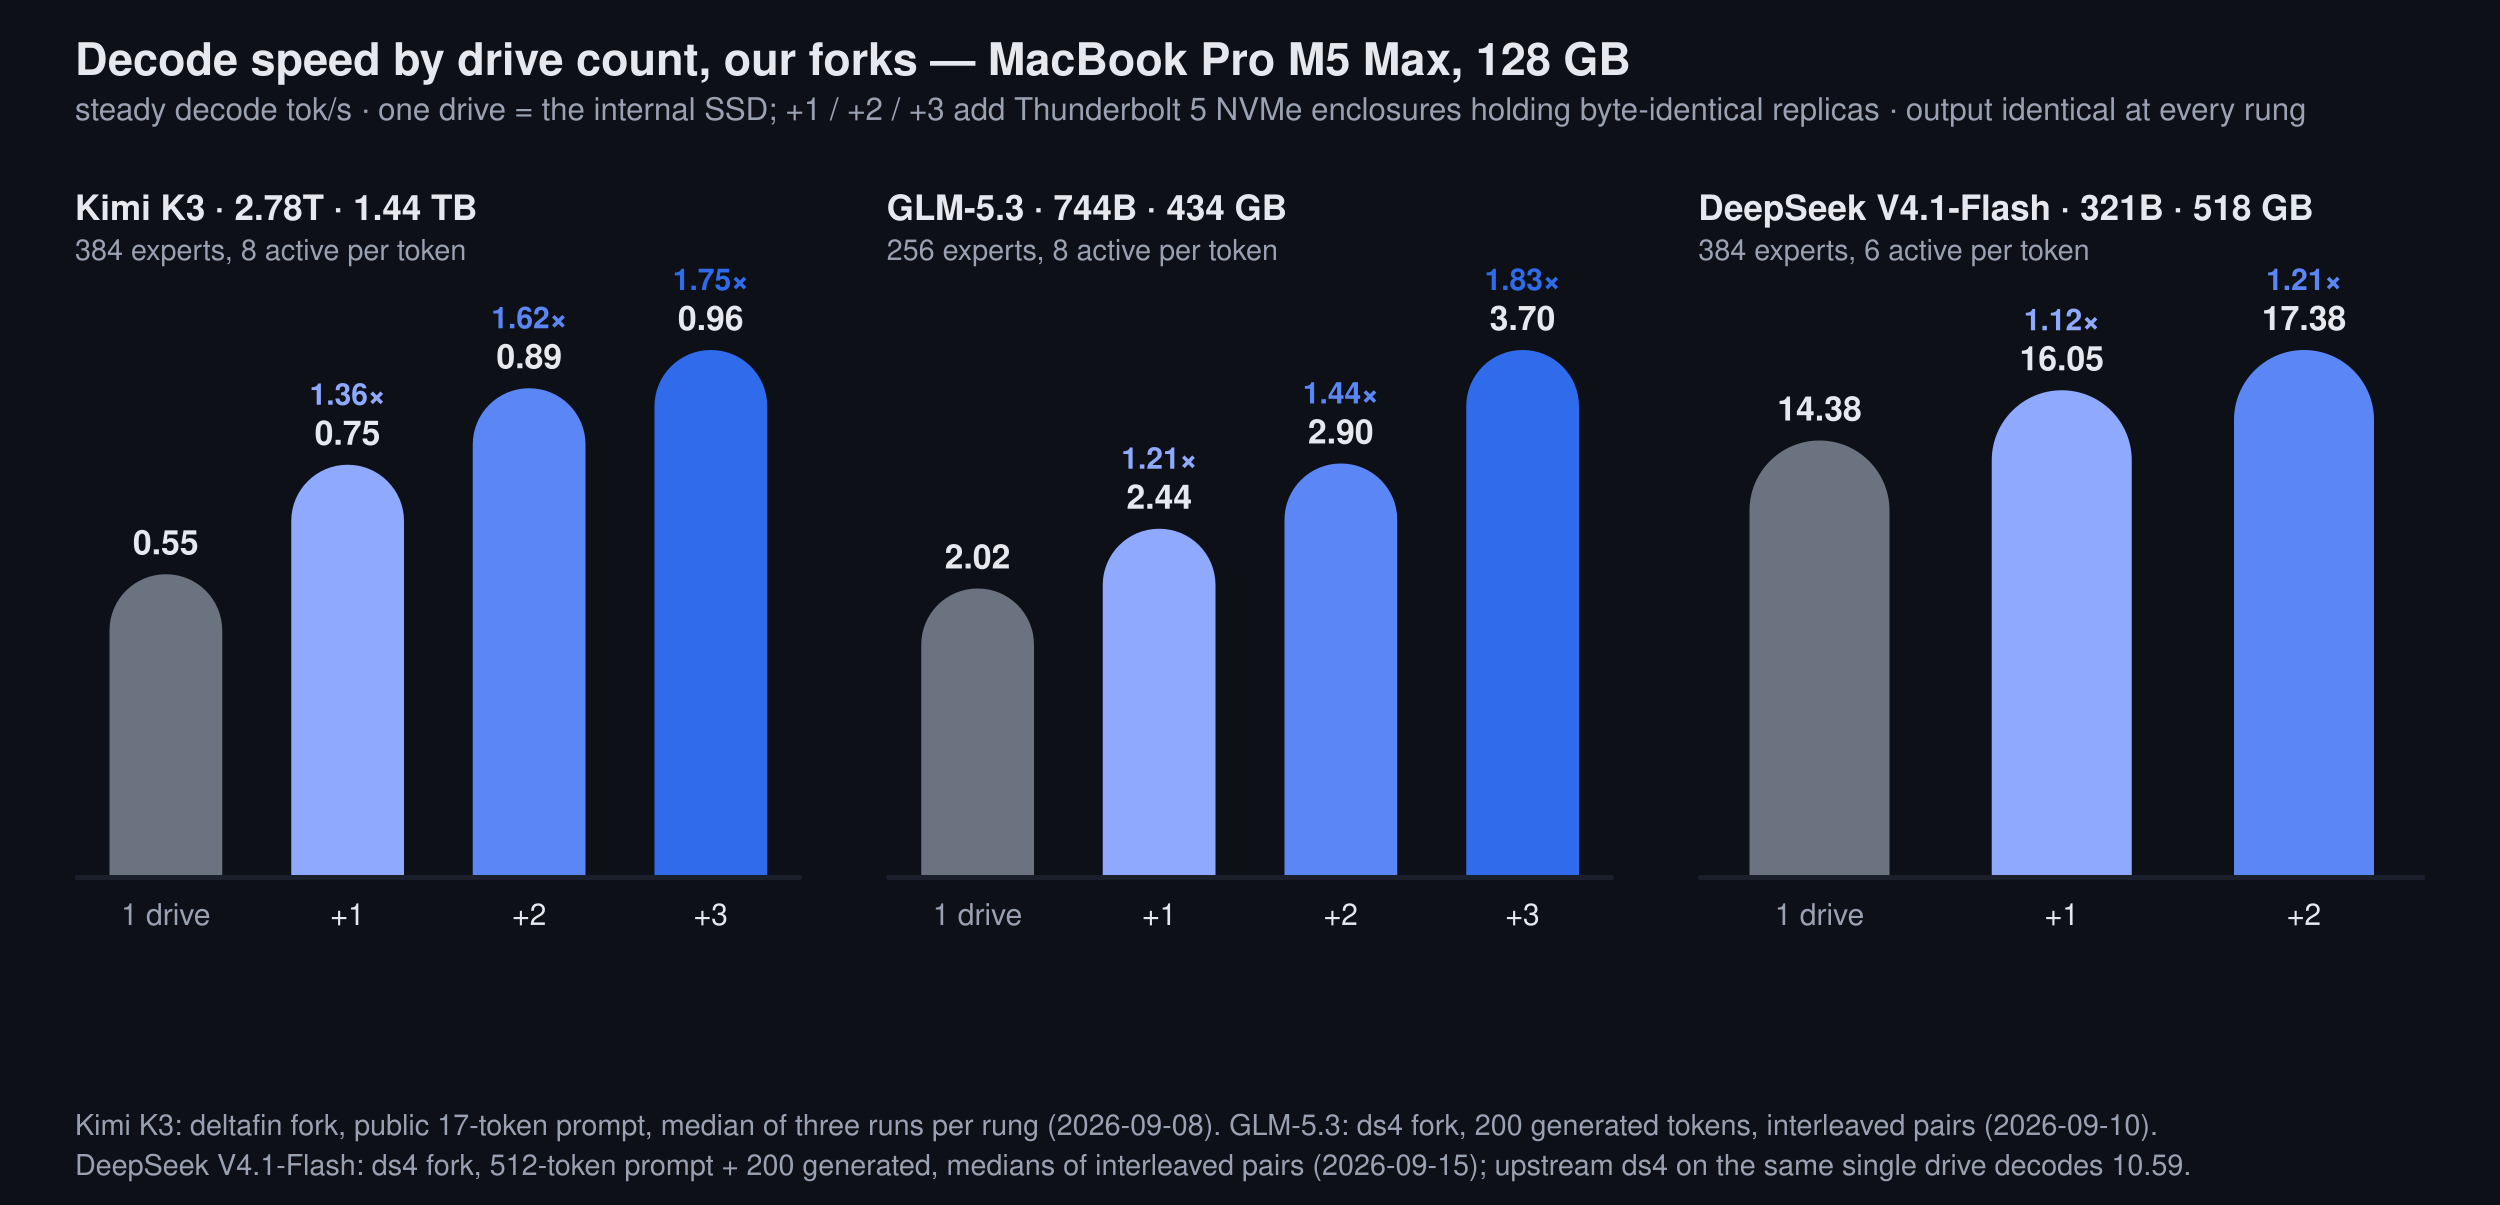
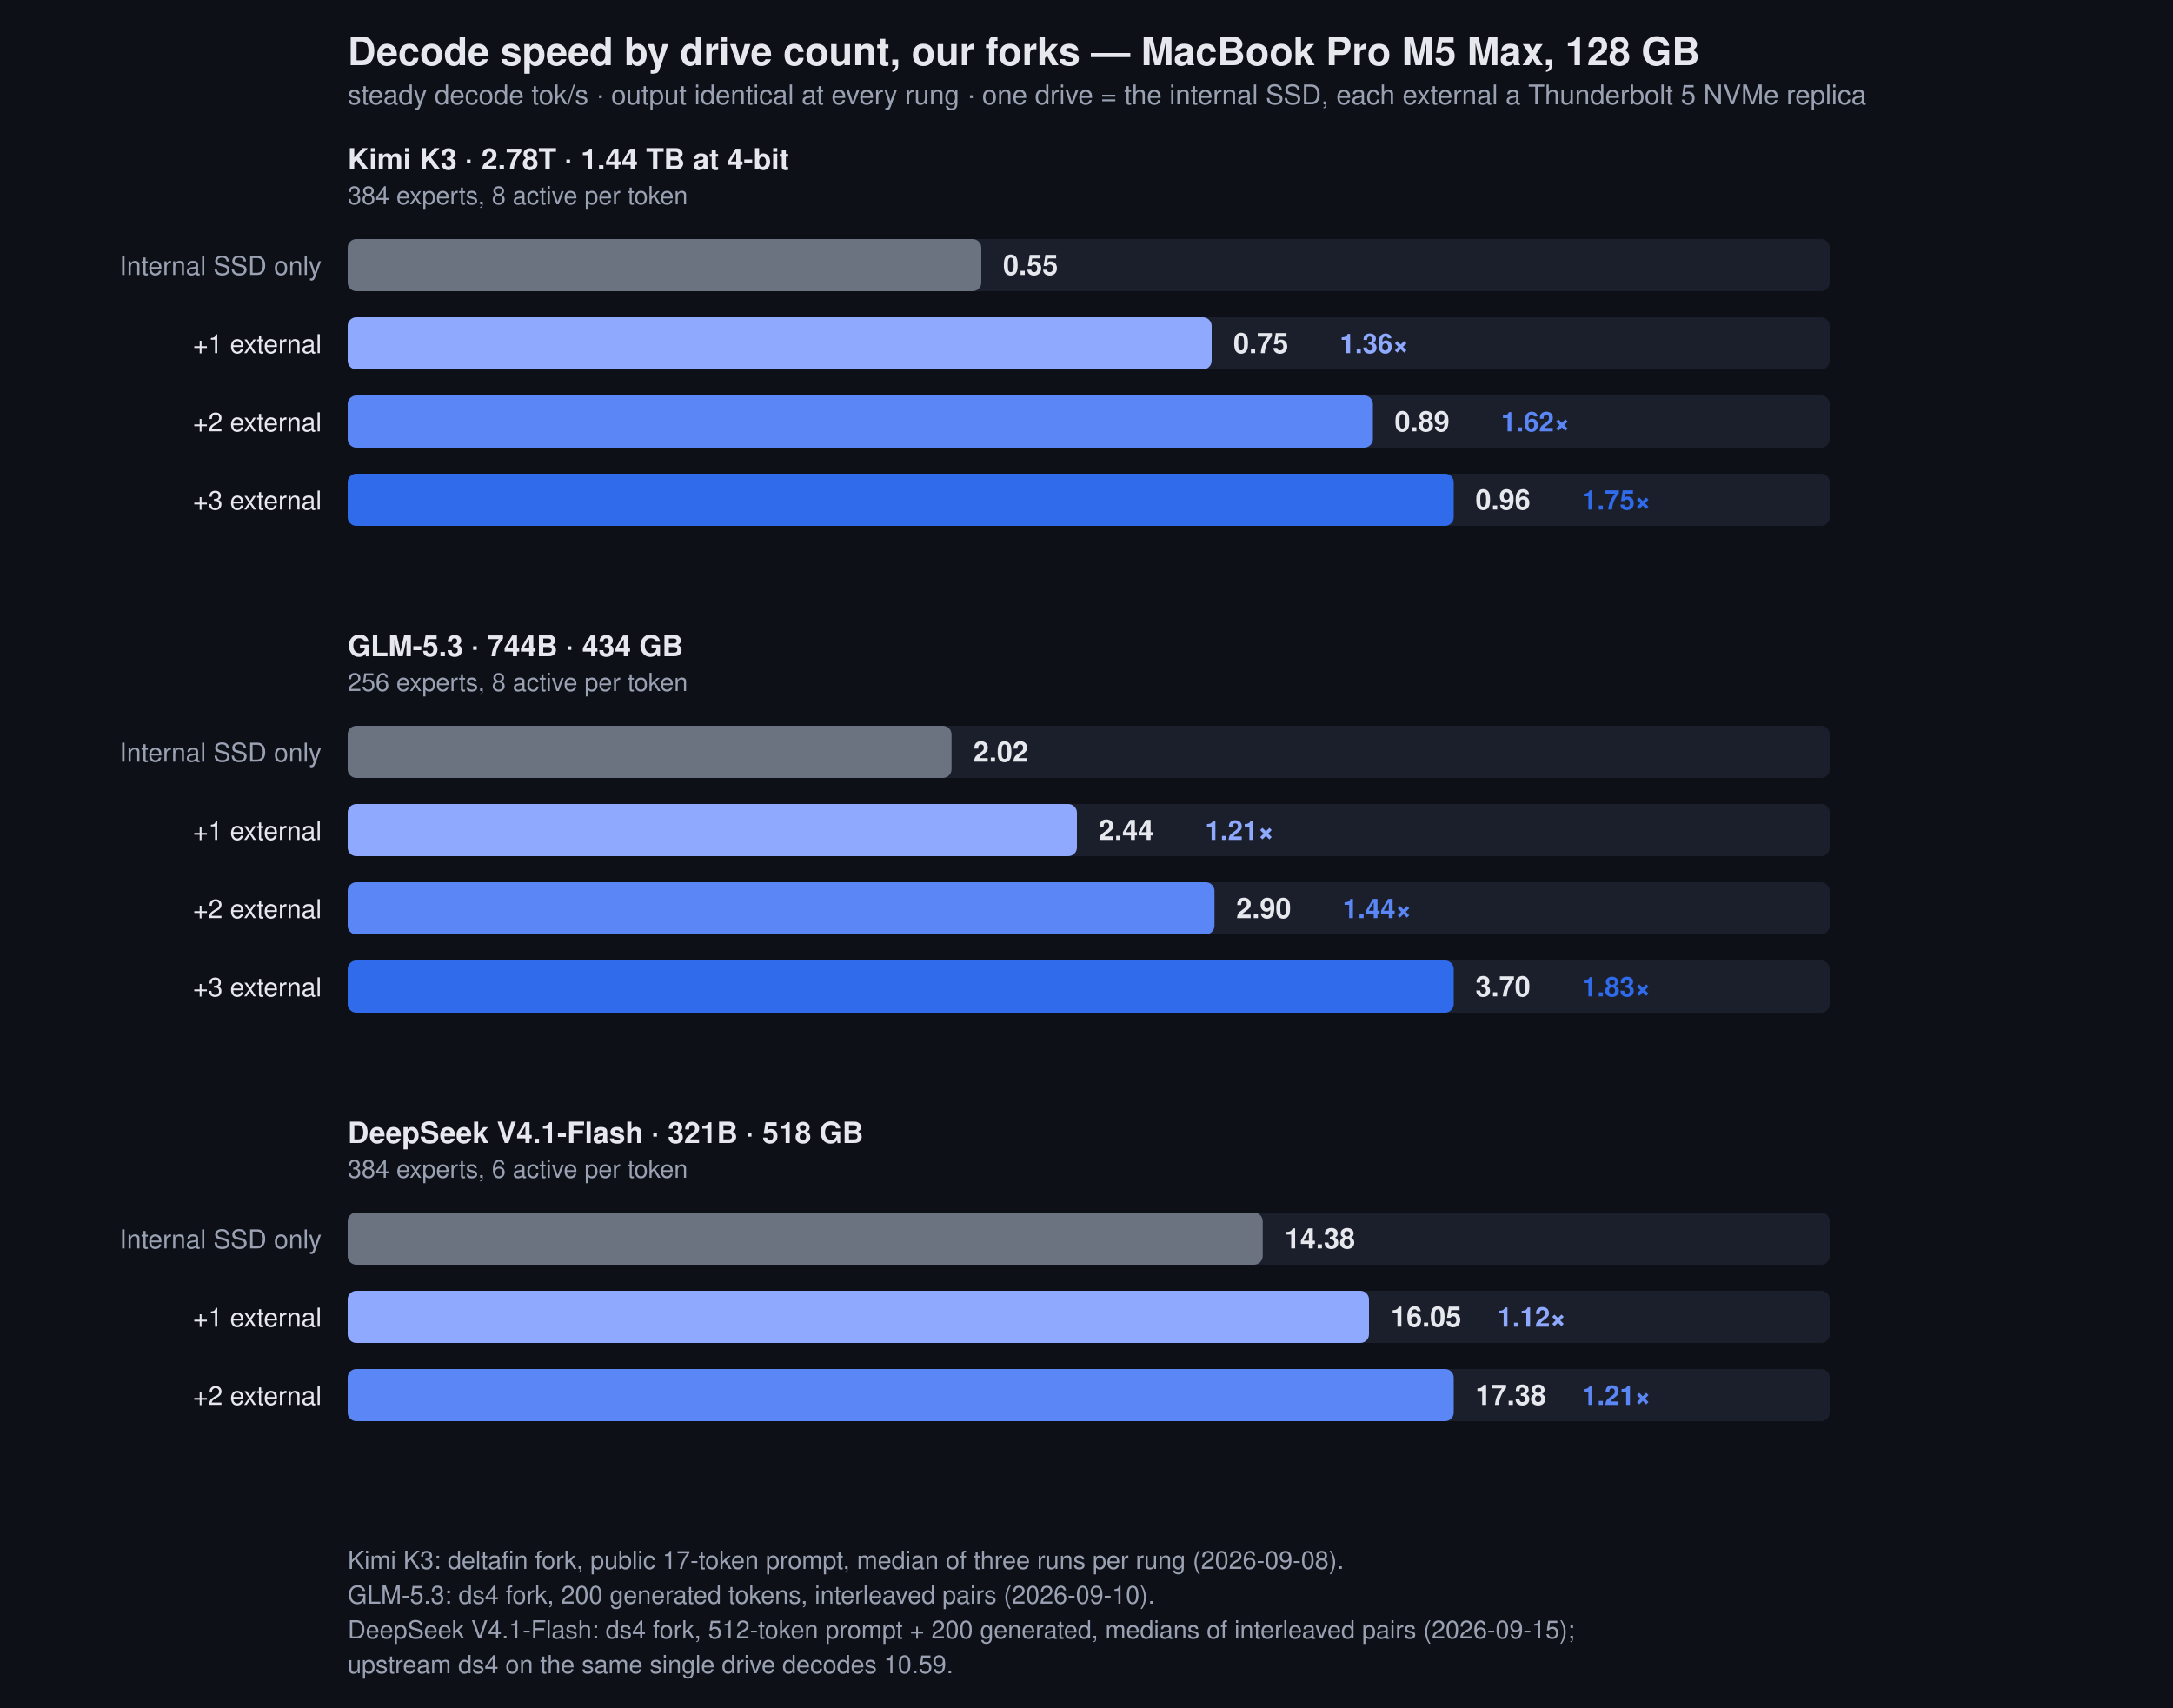
- <svg xmlns="http://www.w3.org/2000/svg" viewBox="0 0 1000 482" width="1000" height="482" font-family="-apple-system,BlinkMacSystemFont,Segoe UI,Helvetica,Arial,sans-serif">
-   <rect width="1000" height="482" fill="#0d1017" />
-   <text x="30" y="30" font-size="18" font-weight="700" fill="#e6e8ee">Decode speed by drive count, our forks — MacBook Pro M5 Max, 128 GB</text>
-   <text x="30" y="48" font-size="12.5" fill="#9aa1b2">steady decode tok/s · one drive = the internal SSD; +1 / +2 / +3 add Thunderbolt 5 NVMe enclosures holding byte-identical replicas · output identical at every rung</text>
-   <text x="30.0" y="88" font-size="14" font-weight="700" fill="#e6e8ee">Kimi K3 · 2.78T · 1.44 TB</text>
-   <text x="30.0" y="104" font-size="11.5" fill="#9aa1b2">384 experts, 8 active per token</text>
-   <rect x="30.0" y="350" width="290.7" height="2" rx="1" fill="#1a1f2b" />
-   <rect x="43.8" y="229.7" width="45.1" height="142.8" rx="22.5" fill="#6b7280" />
-   <rect x="42.8" y="351" width="47.1" height="24.5" fill="#0d1017" />
-   <rect x="30.0" y="350" width="290.7" height="2" rx="1" fill="#1a1f2b" />
-   <text x="66.3" y="221.7" font-size="13.5" font-weight="700" text-anchor="middle" fill="#e6e8ee">0.55</text>
-   <text x="66.3" y="370" font-size="12" text-anchor="middle" fill="#9aa1b2">1 drive</text>
-   <rect x="116.5" y="185.9" width="45.1" height="186.6" rx="22.5" fill="#8fa9ff" />
-   <rect x="115.5" y="351" width="47.1" height="24.5" fill="#0d1017" />
-   <rect x="30.0" y="350" width="290.7" height="2" rx="1" fill="#1a1f2b" />
-   <text x="139.0" y="177.9" font-size="13.5" font-weight="700" text-anchor="middle" fill="#e6e8ee">0.75</text>
-   <text x="139.0" y="161.9" font-size="12" font-weight="600" text-anchor="middle" fill="#8fa9ff">1.36×</text>
-   <text x="139.0" y="370" font-size="12" text-anchor="middle" fill="#e6e8ee">+1</text>
-   <rect x="189.1" y="155.3" width="45.1" height="217.2" rx="22.5" fill="#5b86f5" />
-   <rect x="188.1" y="351" width="47.1" height="24.5" fill="#0d1017" />
-   <rect x="30.0" y="350" width="290.7" height="2" rx="1" fill="#1a1f2b" />
-   <text x="211.7" y="147.3" font-size="13.5" font-weight="700" text-anchor="middle" fill="#e6e8ee">0.89</text>
-   <text x="211.7" y="131.3" font-size="12" font-weight="600" text-anchor="middle" fill="#5b86f5">1.62×</text>
-   <text x="211.7" y="370" font-size="12" text-anchor="middle" fill="#e6e8ee">+2</text>
-   <rect x="261.8" y="140.0" width="45.1" height="232.5" rx="22.5" fill="#2f6beb" />
-   <rect x="260.8" y="351" width="47.1" height="24.5" fill="#0d1017" />
-   <rect x="30.0" y="350" width="290.7" height="2" rx="1" fill="#1a1f2b" />
-   <text x="284.3" y="132.0" font-size="13.5" font-weight="700" text-anchor="middle" fill="#e6e8ee">0.96</text>
-   <text x="284.3" y="116.0" font-size="12" font-weight="600" text-anchor="middle" fill="#2f6beb">1.75×</text>
-   <text x="284.3" y="370" font-size="12" text-anchor="middle" fill="#e6e8ee">+3</text>
-   <text x="354.667" y="88" font-size="14" font-weight="700" fill="#e6e8ee">GLM-5.3 · 744B · 434 GB</text>
-   <text x="354.667" y="104" font-size="11.5" fill="#9aa1b2">256 experts, 8 active per token</text>
-   <rect x="354.667" y="350" width="290.7" height="2" rx="1" fill="#1a1f2b" />
-   <rect x="368.5" y="235.4" width="45.1" height="137.2" rx="22.5" fill="#6b7280" />
-   <rect x="367.5" y="351" width="47.1" height="24.5" fill="#0d1017" />
-   <rect x="354.667" y="350" width="290.7" height="2" rx="1" fill="#1a1f2b" />
-   <text x="391.0" y="227.4" font-size="13.5" font-weight="700" text-anchor="middle" fill="#e6e8ee">2.02</text>
-   <text x="391.0" y="370" font-size="12" text-anchor="middle" fill="#9aa1b2">1 drive</text>
-   <rect x="441.1" y="211.5" width="45.1" height="161.0" rx="22.5" fill="#8fa9ff" />
-   <rect x="440.1" y="351" width="47.1" height="24.5" fill="#0d1017" />
-   <rect x="354.667" y="350" width="290.7" height="2" rx="1" fill="#1a1f2b" />
-   <text x="463.7" y="203.5" font-size="13.5" font-weight="700" text-anchor="middle" fill="#e6e8ee">2.44</text>
-   <text x="463.7" y="187.5" font-size="12" font-weight="600" text-anchor="middle" fill="#8fa9ff">1.21×</text>
-   <text x="463.7" y="370" font-size="12" text-anchor="middle" fill="#e6e8ee">+1</text>
-   <rect x="513.8" y="185.4" width="45.1" height="187.1" rx="22.5" fill="#5b86f5" />
-   <rect x="512.8" y="351" width="47.1" height="24.5" fill="#0d1017" />
-   <rect x="354.667" y="350" width="290.7" height="2" rx="1" fill="#1a1f2b" />
-   <text x="536.3" y="177.4" font-size="13.5" font-weight="700" text-anchor="middle" fill="#e6e8ee">2.90</text>
-   <text x="536.3" y="161.4" font-size="12" font-weight="600" text-anchor="middle" fill="#5b86f5">1.44×</text>
-   <text x="536.3" y="370" font-size="12" text-anchor="middle" fill="#e6e8ee">+2</text>
-   <rect x="586.5" y="140.0" width="45.1" height="232.5" rx="22.5" fill="#2f6beb" />
-   <rect x="585.5" y="351" width="47.1" height="24.5" fill="#0d1017" />
-   <rect x="354.667" y="350" width="290.7" height="2" rx="1" fill="#1a1f2b" />
-   <text x="609.0" y="132.0" font-size="13.5" font-weight="700" text-anchor="middle" fill="#e6e8ee">3.70</text>
-   <text x="609.0" y="116.0" font-size="12" font-weight="600" text-anchor="middle" fill="#2f6beb">1.83×</text>
-   <text x="609.0" y="370" font-size="12" text-anchor="middle" fill="#e6e8ee">+3</text>
-   <text x="679.333" y="88" font-size="14" font-weight="700" fill="#e6e8ee">DeepSeek V4.1-Flash · 321B · 518 GB</text>
-   <text x="679.333" y="104" font-size="11.5" fill="#9aa1b2">384 experts, 6 active per token</text>
-   <rect x="679.333" y="350" width="290.7" height="2" rx="1" fill="#1a1f2b" />
-   <rect x="699.8" y="176.2" width="56.0" height="201.8" rx="28.0" fill="#6b7280" />
-   <rect x="698.8" y="351" width="58.0" height="30.0" fill="#0d1017" />
-   <rect x="679.333" y="350" width="290.7" height="2" rx="1" fill="#1a1f2b" />
-   <text x="727.8" y="168.2" font-size="13.5" font-weight="700" text-anchor="middle" fill="#e6e8ee">14.38</text>
-   <text x="727.8" y="370" font-size="12" text-anchor="middle" fill="#9aa1b2">1 drive</text>
-   <rect x="796.7" y="156.1" width="56.0" height="221.9" rx="28.0" fill="#8fa9ff" />
-   <rect x="795.7" y="351" width="58.0" height="30.0" fill="#0d1017" />
-   <rect x="679.333" y="350" width="290.7" height="2" rx="1" fill="#1a1f2b" />
-   <text x="824.7" y="148.1" font-size="13.5" font-weight="700" text-anchor="middle" fill="#e6e8ee">16.05</text>
-   <text x="824.7" y="132.1" font-size="12" font-weight="600" text-anchor="middle" fill="#8fa9ff">1.12×</text>
-   <text x="824.7" y="370" font-size="12" text-anchor="middle" fill="#e6e8ee">+1</text>
-   <rect x="893.6" y="140.0" width="56.0" height="238.0" rx="28.0" fill="#5b86f5" />
-   <rect x="892.6" y="351" width="58.0" height="30.0" fill="#0d1017" />
-   <rect x="679.333" y="350" width="290.7" height="2" rx="1" fill="#1a1f2b" />
-   <text x="921.6" y="132.0" font-size="13.5" font-weight="700" text-anchor="middle" fill="#e6e8ee">17.38</text>
-   <text x="921.6" y="116.0" font-size="12" font-weight="600" text-anchor="middle" fill="#5b86f5">1.21×</text>
-   <text x="921.6" y="370" font-size="12" text-anchor="middle" fill="#e6e8ee">+2</text>
-   <text x="30" y="454" font-size="11.5" fill="#9aa1b2">Kimi K3: deltafin fork, public 17-token prompt, median of three runs per rung (2026-09-08). GLM-5.3: ds4 fork, 200 generated tokens, interleaved pairs (2026-09-10).</text>
-   <text x="30" y="470" font-size="11.5" fill="#9aa1b2">DeepSeek V4.1-Flash: ds4 fork, 512-token prompt + 200 generated, medians of interleaved pairs (2026-09-15); upstream ds4 on the same single drive decodes 10.59.</text>
+ <svg xmlns="http://www.w3.org/2000/svg" viewBox="0 0 1000 786" width="1000" height="786" font-family="-apple-system,BlinkMacSystemFont,Segoe UI,Helvetica,Arial,sans-serif">
+   <rect width="1000" height="786" fill="#0d1017" />
+   <text x="160" y="30" font-size="18" font-weight="700" fill="#e6e8ee">Decode speed by drive count, our forks — MacBook Pro M5 Max, 128 GB</text>
+   <text x="160" y="48" font-size="12.5" fill="#9aa1b2">steady decode tok/s · output identical at every rung · one drive = the internal SSD, each external a Thunderbolt 5 NVMe replica</text>
+   <text x="160" y="78" font-size="13.5" font-weight="700" fill="#e6e8ee">Kimi K3 · 2.78T · 1.44 TB at 4-bit</text>
+   <text x="160" y="94" font-size="11.5" fill="#9aa1b2">384 experts, 8 active per token</text>
+   <text x="148" y="126.5" font-size="12" text-anchor="end" fill="#9aa1b2">Internal SSD only</text>
+   <rect x="160" y="110" width="682.0" height="24" rx="4.0" fill="#1a1f2b" />
+   <rect x="160" y="110" width="291.6" height="24" rx="4.0" fill="#6b7280" />
+   <text x="461.6" y="126.5" font-size="13" font-weight="700" fill="#e6e8ee">0.55</text>
+   <text x="148" y="162.5" font-size="12" text-anchor="end" fill="#e6e8ee">+1 external</text>
+   <rect x="160" y="146" width="682.0" height="24" rx="4.0" fill="#1a1f2b" />
+   <rect x="160" y="146" width="397.6" height="24" rx="4.0" fill="#8fa9ff" />
+   <text x="567.6" y="162.5" font-size="13" font-weight="700" fill="#e6e8ee">0.75</text>
+   <text x="616.6" y="162.5" font-size="12.5" font-weight="600" fill="#8fa9ff">1.36×</text>
+   <text x="148" y="198.5" font-size="12" text-anchor="end" fill="#e6e8ee">+2 external</text>
+   <rect x="160" y="182" width="682.0" height="24" rx="4.0" fill="#1a1f2b" />
+   <rect x="160" y="182" width="471.8" height="24" rx="4.0" fill="#5b86f5" />
+   <text x="641.8" y="198.5" font-size="13" font-weight="700" fill="#e6e8ee">0.89</text>
+   <text x="690.8" y="198.5" font-size="12.5" font-weight="600" fill="#5b86f5">1.62×</text>
+   <text x="148" y="234.5" font-size="12" text-anchor="end" fill="#e6e8ee">+3 external</text>
+   <rect x="160" y="218" width="682.0" height="24" rx="4.0" fill="#1a1f2b" />
+   <rect x="160" y="218" width="509.0" height="24" rx="4.0" fill="#2f6beb" />
+   <text x="679.0" y="234.5" font-size="13" font-weight="700" fill="#e6e8ee">0.96</text>
+   <text x="728.0" y="234.5" font-size="12.5" font-weight="600" fill="#2f6beb">1.75×</text>
+   <text x="160" y="302" font-size="13.5" font-weight="700" fill="#e6e8ee">GLM-5.3 · 744B · 434 GB</text>
+   <text x="160" y="318" font-size="11.5" fill="#9aa1b2">256 experts, 8 active per token</text>
+   <text x="148" y="350.5" font-size="12" text-anchor="end" fill="#9aa1b2">Internal SSD only</text>
+   <rect x="160" y="334" width="682.0" height="24" rx="4.0" fill="#1a1f2b" />
+   <rect x="160" y="334" width="277.9" height="24" rx="4.0" fill="#6b7280" />
+   <text x="447.9" y="350.5" font-size="13" font-weight="700" fill="#e6e8ee">2.02</text>
+   <text x="148" y="386.5" font-size="12" text-anchor="end" fill="#e6e8ee">+1 external</text>
+   <rect x="160" y="370" width="682.0" height="24" rx="4.0" fill="#1a1f2b" />
+   <rect x="160" y="370" width="335.6" height="24" rx="4.0" fill="#8fa9ff" />
+   <text x="505.6" y="386.5" font-size="13" font-weight="700" fill="#e6e8ee">2.44</text>
+   <text x="554.6" y="386.5" font-size="12.5" font-weight="600" fill="#8fa9ff">1.21×</text>
+   <text x="148" y="422.5" font-size="12" text-anchor="end" fill="#e6e8ee">+2 external</text>
+   <rect x="160" y="406" width="682.0" height="24" rx="4.0" fill="#1a1f2b" />
+   <rect x="160" y="406" width="398.9" height="24" rx="4.0" fill="#5b86f5" />
+   <text x="568.9" y="422.5" font-size="13" font-weight="700" fill="#e6e8ee">2.90</text>
+   <text x="617.9" y="422.5" font-size="12.5" font-weight="600" fill="#5b86f5">1.44×</text>
+   <text x="148" y="458.5" font-size="12" text-anchor="end" fill="#e6e8ee">+3 external</text>
+   <rect x="160" y="442" width="682.0" height="24" rx="4.0" fill="#1a1f2b" />
+   <rect x="160" y="442" width="509.0" height="24" rx="4.0" fill="#2f6beb" />
+   <text x="679.0" y="458.5" font-size="13" font-weight="700" fill="#e6e8ee">3.70</text>
+   <text x="728.0" y="458.5" font-size="12.5" font-weight="600" fill="#2f6beb">1.83×</text>
+   <text x="160" y="526" font-size="13.5" font-weight="700" fill="#e6e8ee">DeepSeek V4.1-Flash · 321B · 518 GB</text>
+   <text x="160" y="542" font-size="11.5" fill="#9aa1b2">384 experts, 6 active per token</text>
+   <text x="148" y="574.5" font-size="12" text-anchor="end" fill="#9aa1b2">Internal SSD only</text>
+   <rect x="160" y="558" width="682.0" height="24" rx="4.0" fill="#1a1f2b" />
+   <rect x="160" y="558" width="421.1" height="24" rx="4.0" fill="#6b7280" />
+   <text x="591.1" y="574.5" font-size="13" font-weight="700" fill="#e6e8ee">14.38</text>
+   <text x="148" y="610.5" font-size="12" text-anchor="end" fill="#e6e8ee">+1 external</text>
+   <rect x="160" y="594" width="682.0" height="24" rx="4.0" fill="#1a1f2b" />
+   <rect x="160" y="594" width="470.0" height="24" rx="4.0" fill="#8fa9ff" />
+   <text x="640.0" y="610.5" font-size="13" font-weight="700" fill="#e6e8ee">16.05</text>
+   <text x="689.0" y="610.5" font-size="12.5" font-weight="600" fill="#8fa9ff">1.12×</text>
+   <text x="148" y="646.5" font-size="12" text-anchor="end" fill="#e6e8ee">+2 external</text>
+   <rect x="160" y="630" width="682.0" height="24" rx="4.0" fill="#1a1f2b" />
+   <rect x="160" y="630" width="509.0" height="24" rx="4.0" fill="#5b86f5" />
+   <text x="679.0" y="646.5" font-size="13" font-weight="700" fill="#e6e8ee">17.38</text>
+   <text x="728.0" y="646.5" font-size="12.5" font-weight="600" fill="#5b86f5">1.21×</text>
+   <text x="160" y="722" font-size="11.5" fill="#9aa1b2">Kimi K3: deltafin fork, public 17-token prompt, median of three runs per rung (2026-09-08).</text>
+   <text x="160" y="738" font-size="11.5" fill="#9aa1b2">GLM-5.3: ds4 fork, 200 generated tokens, interleaved pairs (2026-09-10).</text>
+   <text x="160" y="754" font-size="11.5" fill="#9aa1b2">DeepSeek V4.1-Flash: ds4 fork, 512-token prompt + 200 generated, medians of interleaved pairs (2026-09-15);</text>
+   <text x="160" y="770" font-size="11.5" fill="#9aa1b2">upstream ds4 on the same single drive decodes 10.59.</text>
</svg>
